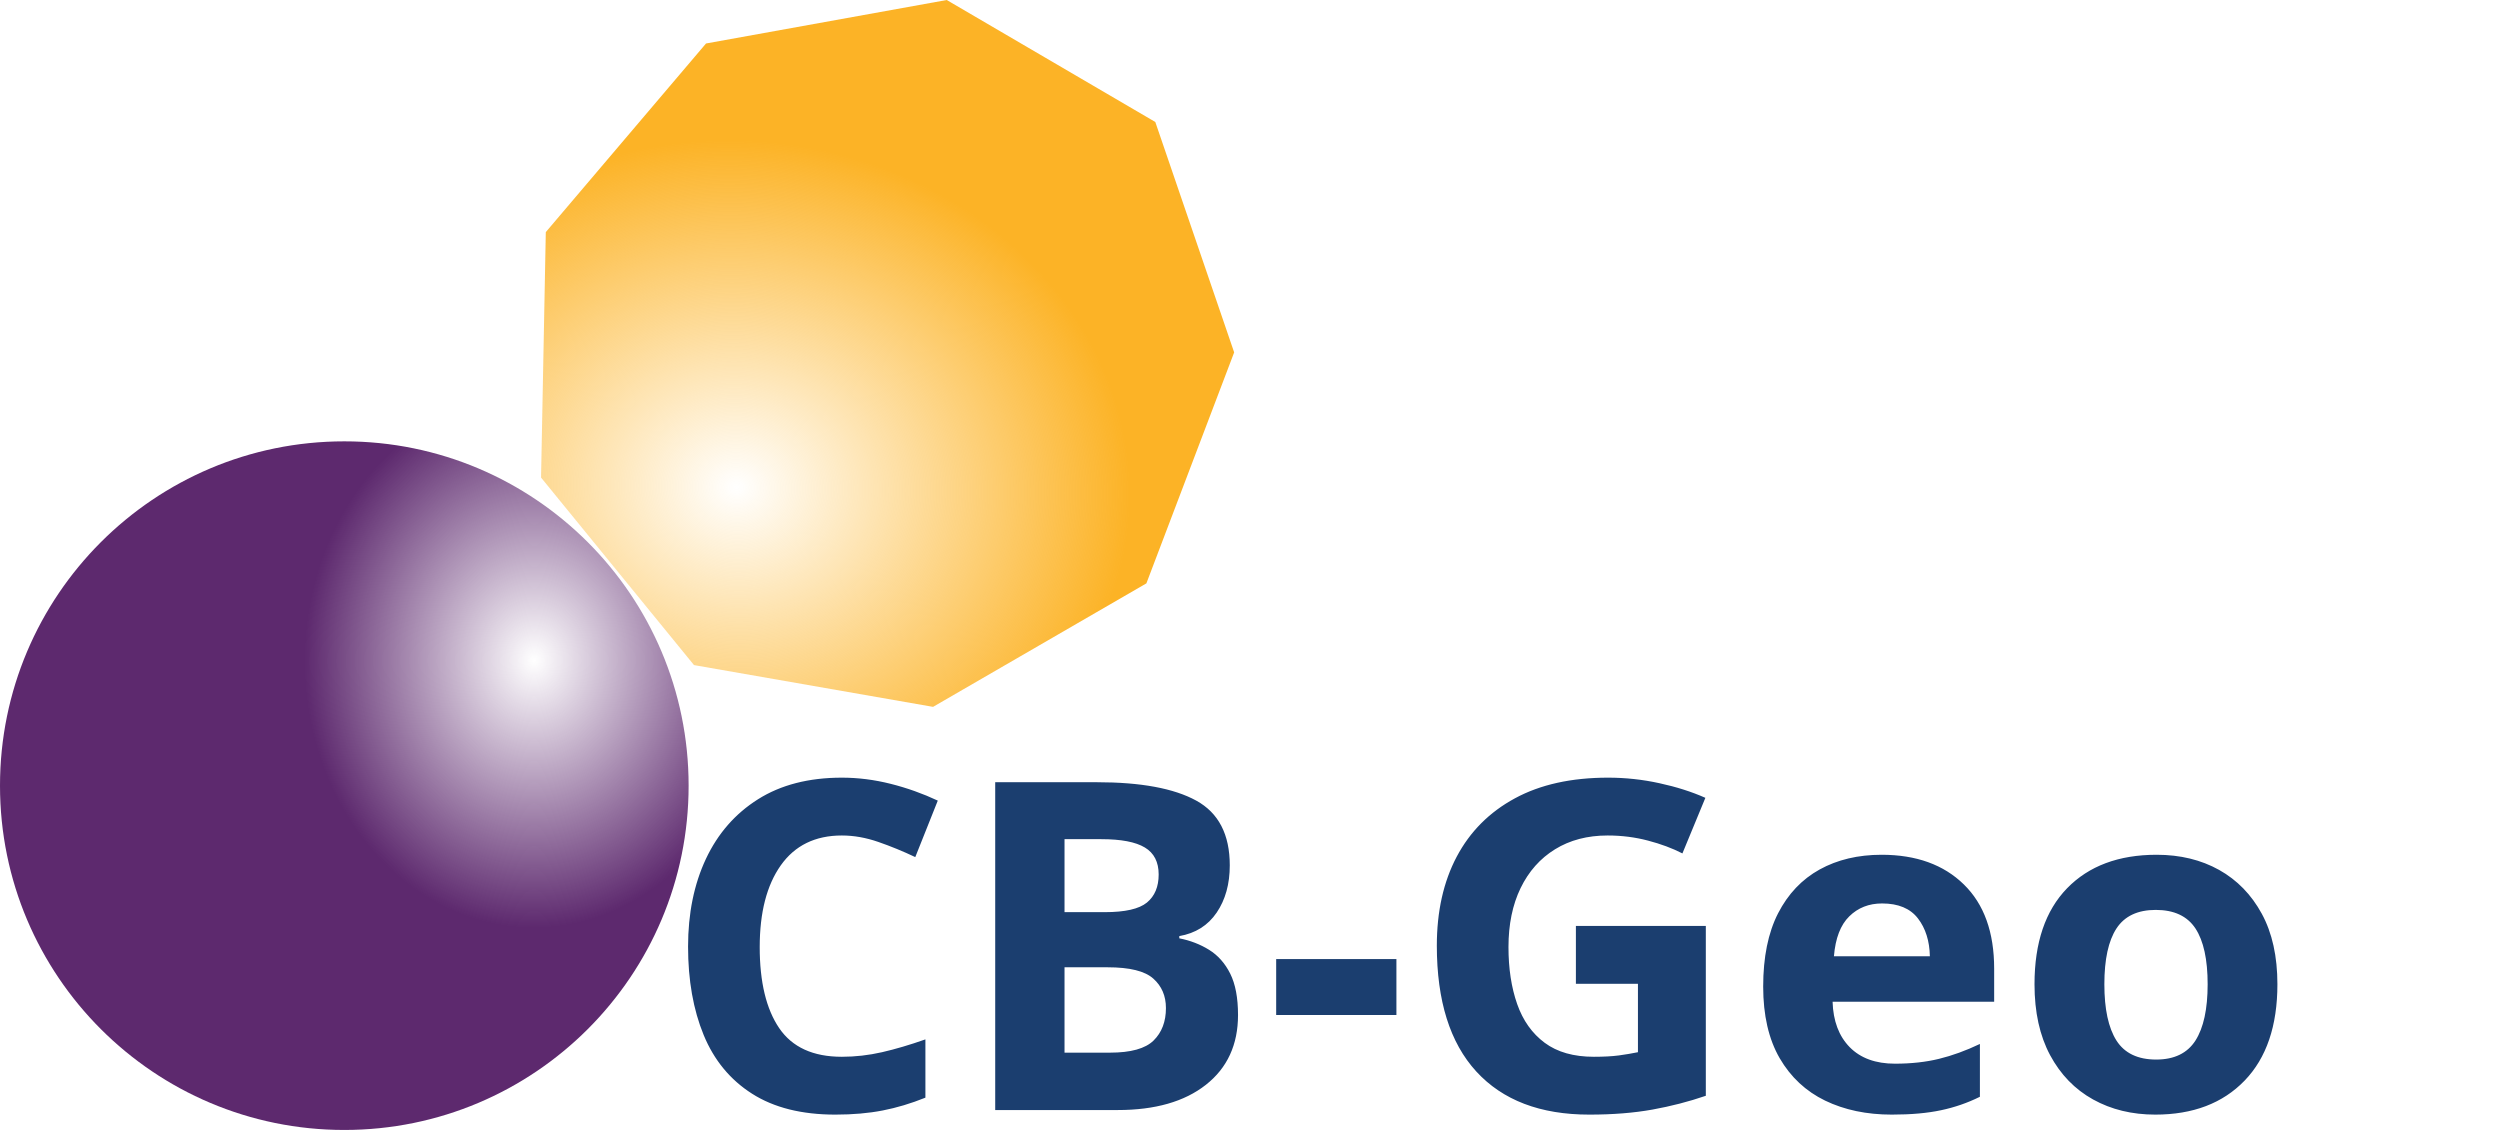
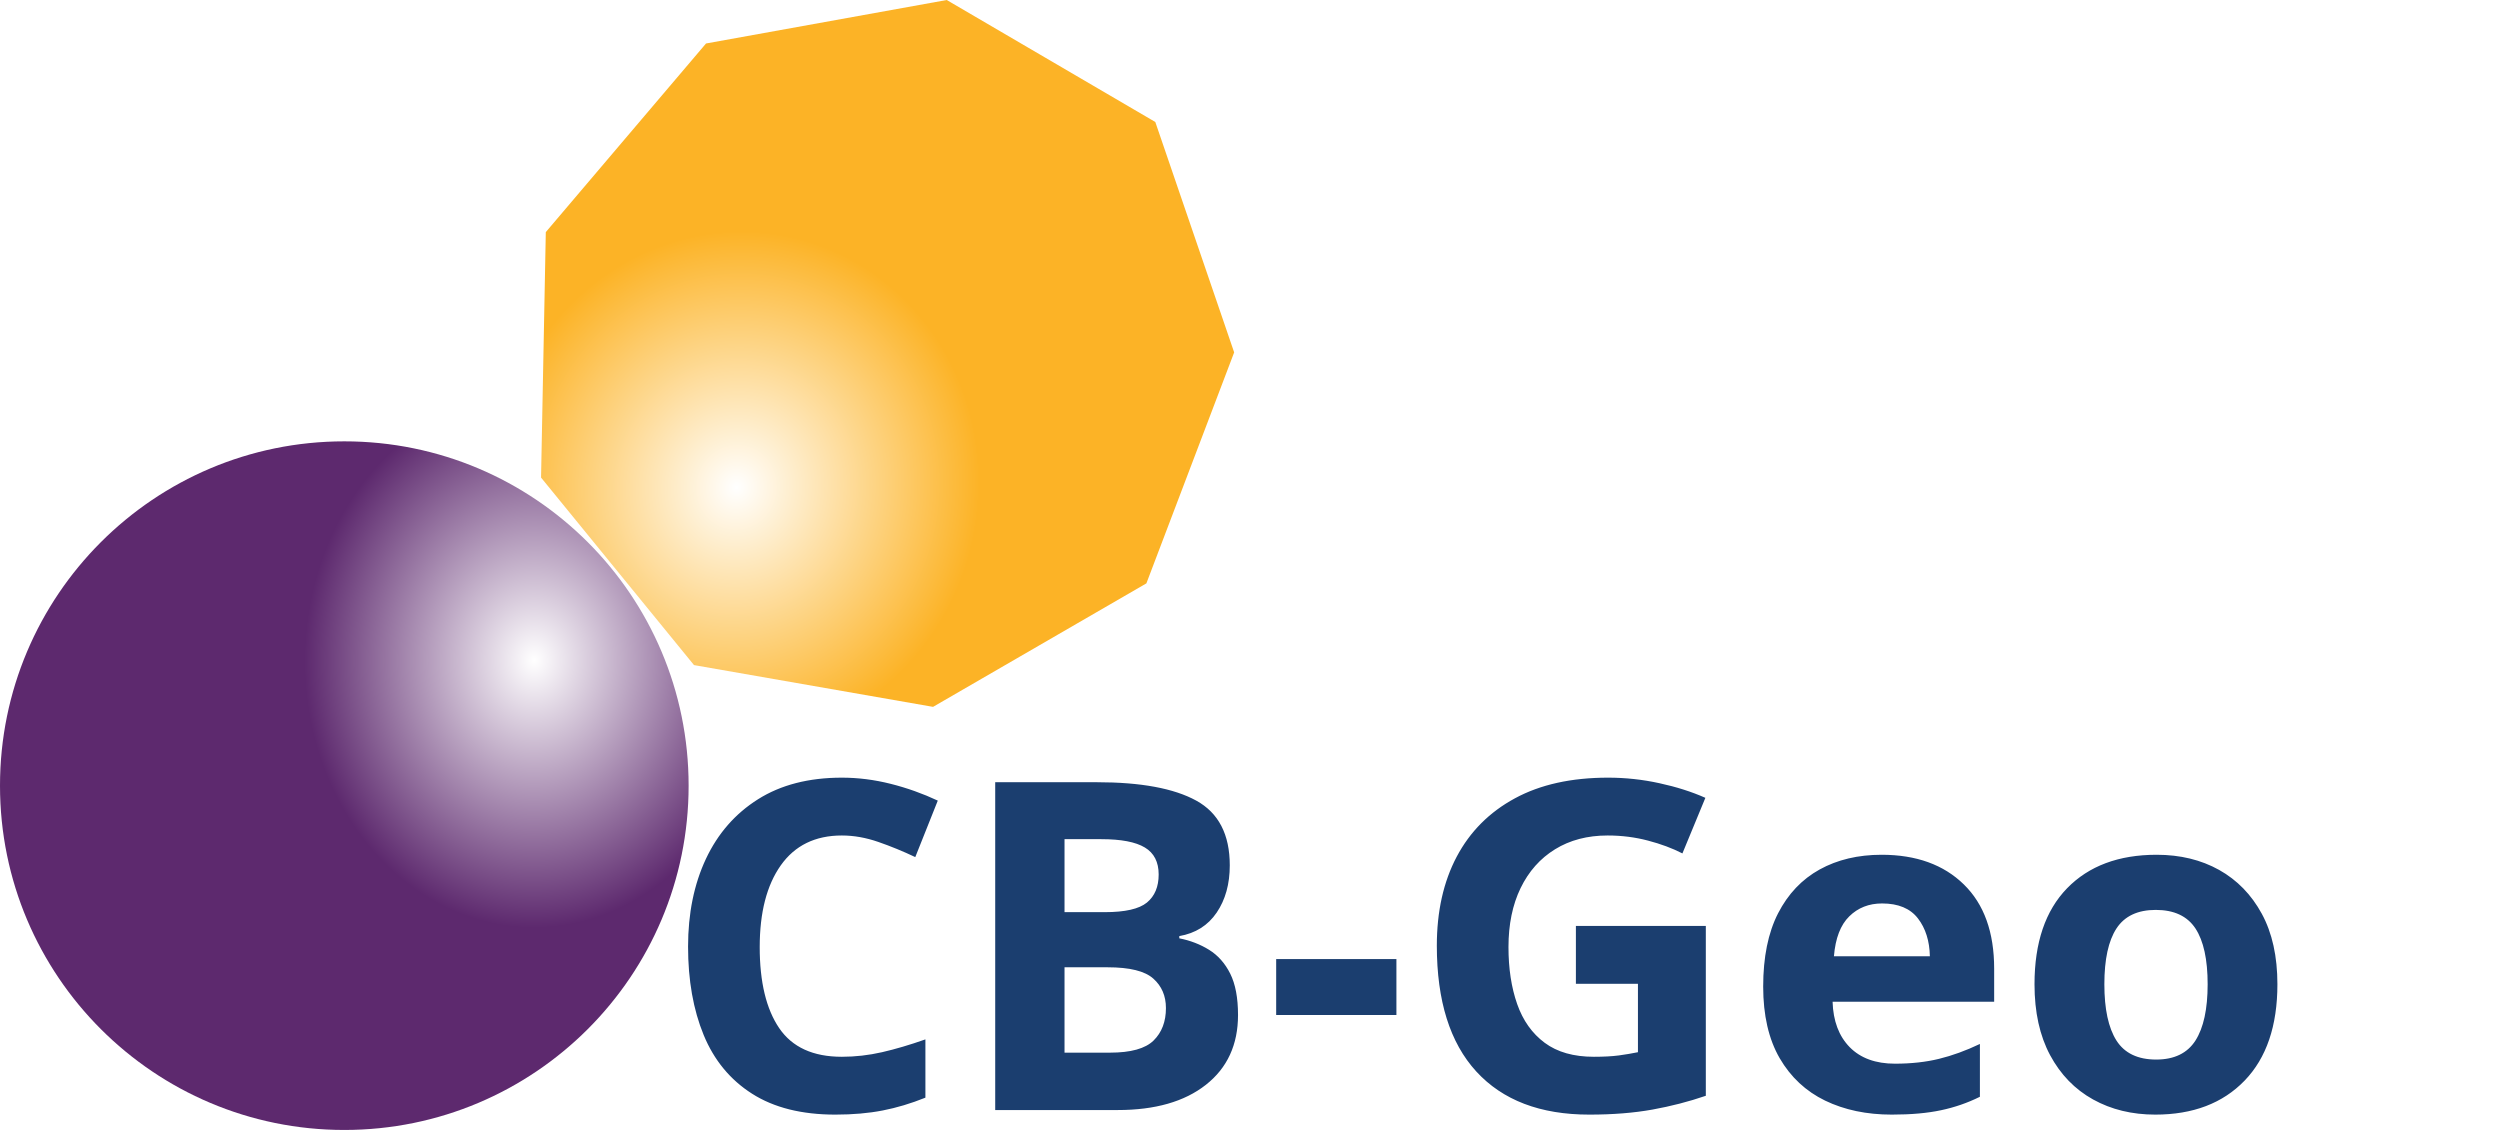
<svg xmlns="http://www.w3.org/2000/svg" xmlns:ns1="http://www.openswatchbook.org/uri/2009/osb" xmlns:xlink="http://www.w3.org/1999/xlink" width="122.951mm" height="55.572mm" viewBox="0 0 435.654 196.909" id="svg2" version="1.1">
  <defs id="defs4">
    <linearGradient id="linearGradient5750-2-0-6">
-       <stop style="stop-color:#fcb326;stop-opacity:0;" offset="0" id="stop5811" />
+       <stop style="stop-color:#ffffff;stop-opacity:1" offset="0" id="stop5811" />
      <stop style="stop-color:#fcb326;stop-opacity:1;" offset="1" id="stop5813" />
    </linearGradient>
    <linearGradient id="linearGradient5766">
-       <stop id="stop5770" offset="0" style="stop-color:#5d296e;stop-opacity:0;" />
+       <stop id="stop5770" offset="0" style="stop-color:#ffffff;stop-opacity:1" />
      <stop id="stop5768" offset="1" style="stop-color:#5d296e;stop-opacity:1;" />
    </linearGradient>
    <linearGradient id="linearGradient5690" ns1:paint="solid">
      <stop style="stop-color:#0000ff;stop-opacity:1;" offset="0" id="stop5692" />
    </linearGradient>
-     <radialGradient xlink:href="#linearGradient5750-2-0-6" id="radialGradient5760" cx="326.466" cy="310.891" fx="326.466" fy="310.891" r="55.174" gradientTransform="matrix(-0.8499313,-0.5322415,0.6062118,-0.9807193,361.1675,803.2463)" gradientUnits="userSpaceOnUse" spreadMethod="pad" />
+     <radialGradient xlink:href="#linearGradient5750-2-0-6" id="radialGradient5760" cx="326.466" cy="310.891" fx="326.466" fy="310.891" r="55.174" gradientTransform="matrix(-0.6231956,-0.4029298,0.3776028,-0.6022487,358.2186,643.3674)" gradientUnits="userSpaceOnUse" spreadMethod="pad" />
    <radialGradient xlink:href="#linearGradient5766" id="radialGradient5772" cx="346.005" cy="338.626" fx="346.005" fy="338.626" r="60" gradientUnits="userSpaceOnUse" gradientTransform="matrix(0.6671427,0.00449371,-0.00523232,0.7767994,85.92214,161.9044)" />
  </defs>
  <g id="layer1" transform="translate(-221.8892,-311.4339)">
    <path style="fill:url(#radialGradient5760);fill-opacity:1;fill-rule:nonzero;stroke:none;stroke-width:1.5;stroke-miterlimit:4;stroke-dasharray:none;stroke-dashoffset:0" id="path4170-9" d="m 352.951,348.551 -29.664,25.699 -39.243,0.619 -30.459,-24.751 -7.424,-38.539 19.085,-34.294 36.664,-14.003 37.088,12.84 20.157,33.676 z" transform="matrix(0.6984226,-0.8483557,-0.8260805,-0.6843886,428.2908,849.4066)" />
    <circle style="fill:url(#radialGradient5772);fill-opacity:1;stroke:none;stroke-width:1.267;stroke-miterlimit:4;stroke-dasharray:none;stroke-dashoffset:0" id="path4136-4" cx="281.889" cy="448.343" r="60" />
    <text xml:space="preserve" style="font-style:normal;font-weight:normal;font-size:30px;line-height:125%;font-family:sans-serif;letter-spacing:0px;word-spacing:0px;fill:#ed4e33;fill-opacity:1;stroke:none;stroke-width:1px;stroke-linecap:butt;stroke-linejoin:miter;stroke-opacity:1" x="337.152" y="504.873" id="text5845">
      <tspan x="337.152" y="504.873" style="font-style:normal;font-variant:normal;font-weight:bold;font-stretch:normal;font-size:80px;font-family:MathJax_Main;-inkscape-font-specification:'MathJax_Main Bold';fill:#1b3e6f;fill-opacity:1" id="tspan5857">CB-Geo</tspan>
    </text>
    <text xml:space="preserve" style="font-style:normal;font-weight:normal;font-size:30px;line-height:125%;font-family:sans-serif;letter-spacing:0px;word-spacing:0px;fill:#000000;fill-opacity:1;stroke:none;stroke-width:1px;stroke-linecap:butt;stroke-linejoin:miter;stroke-opacity:1" x="236.137" y="306.072" id="text5880">
      <tspan id="tspan5882" x="236.137" y="306.072" />
    </text>
  </g>
</svg>
